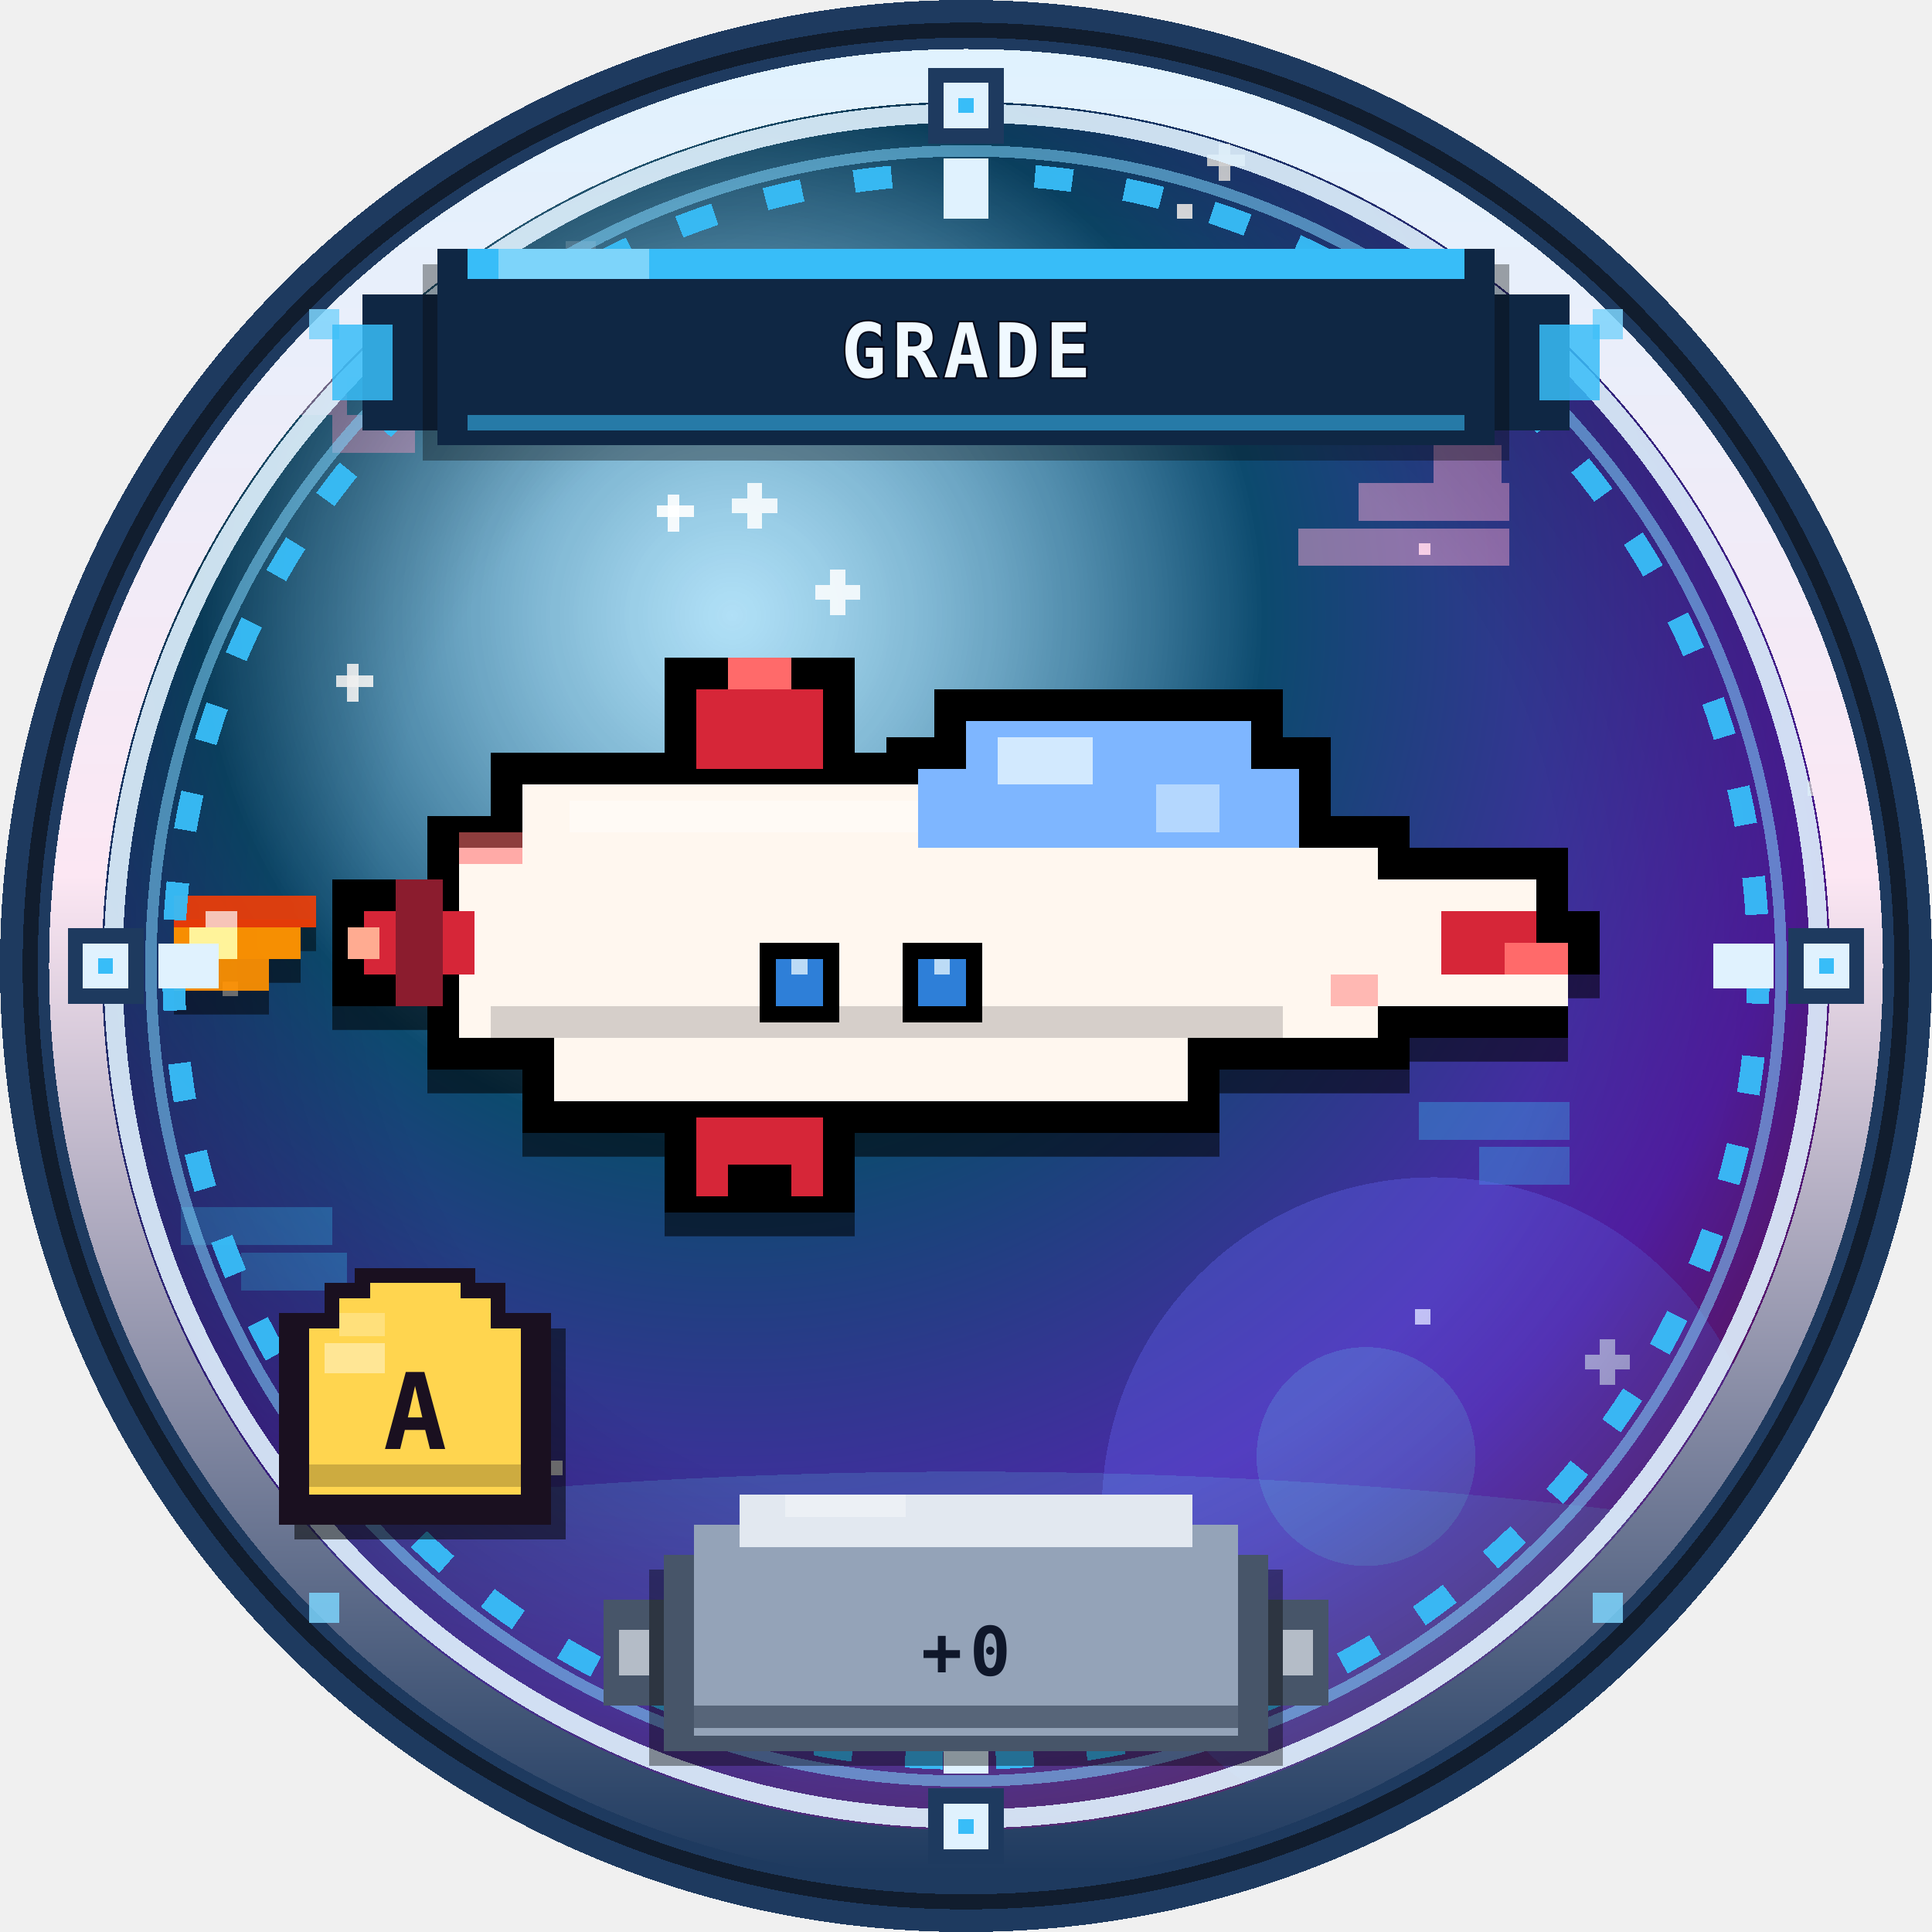
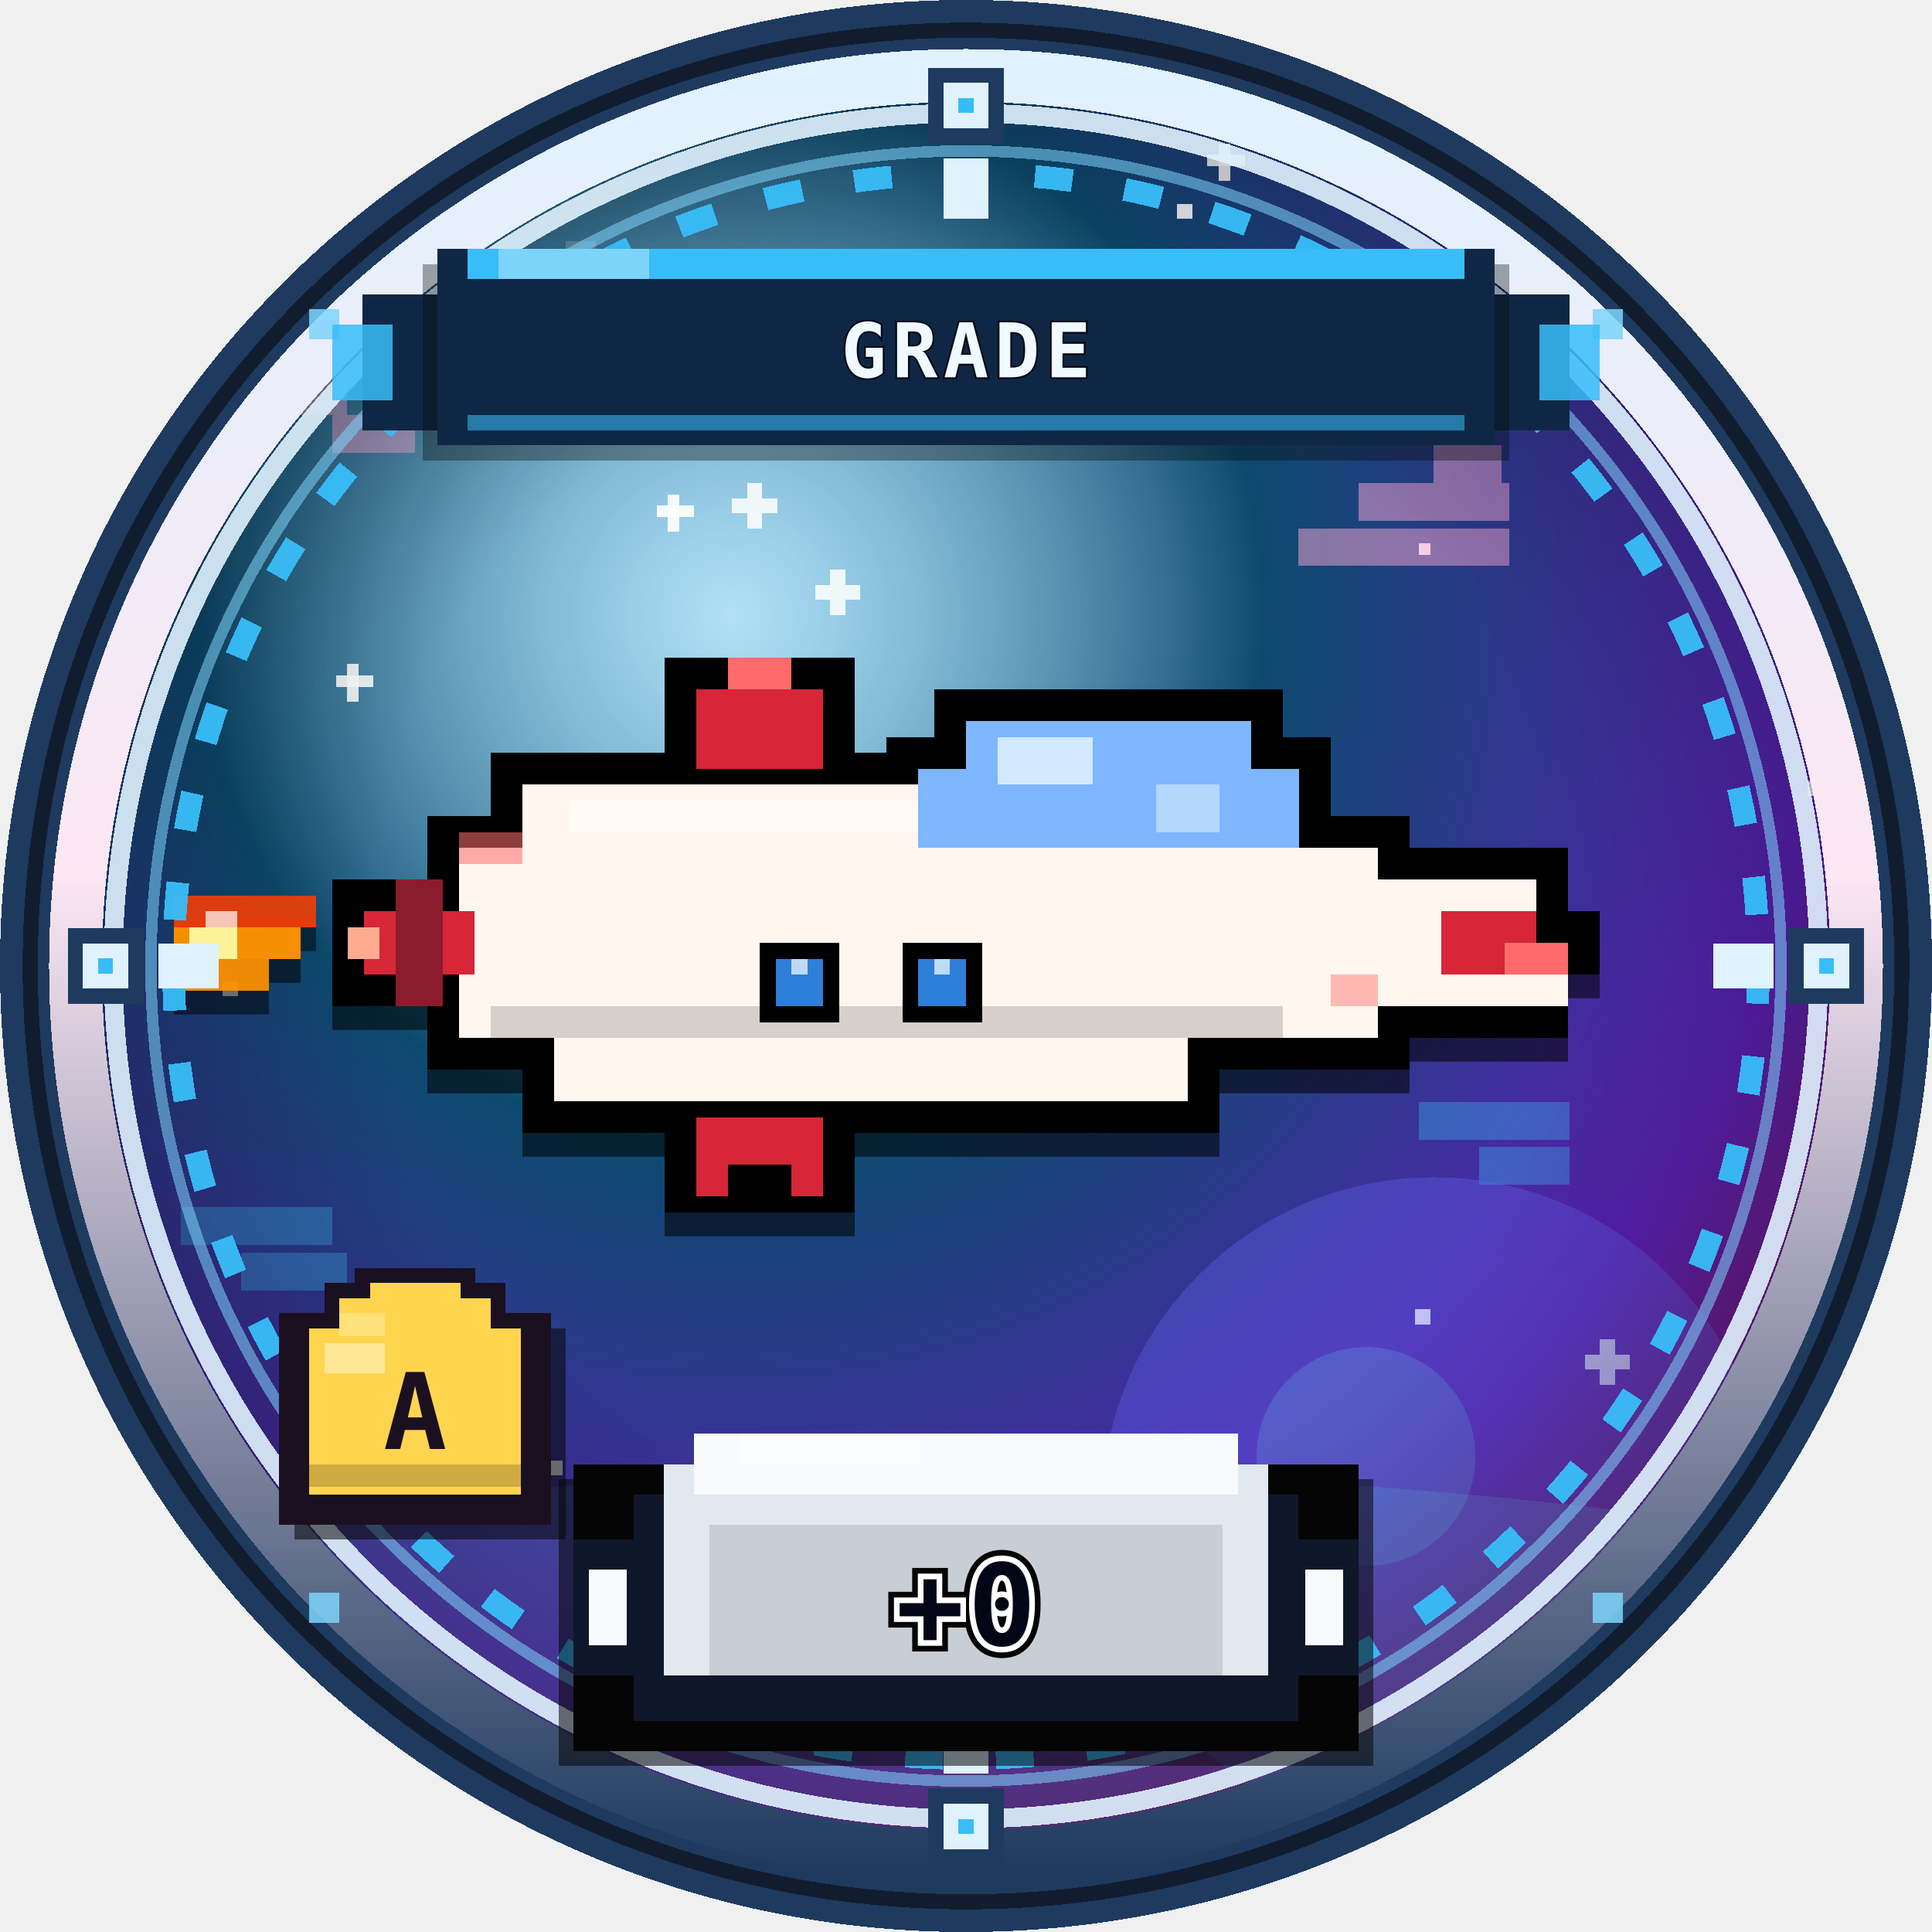
<svg xmlns="http://www.w3.org/2000/svg" viewBox="0 0 512 512" class="w-full h-full" shape-rendering="crispEdges">
  <defs>
    <radialGradient id="bg_badge_65" cx="38%" cy="32%" r="78%">
      <stop offset="0%" stop-color="#7dd3fc" stop-opacity="0.55" />
      <stop offset="35%" stop-color="#0c4a6e" />
      <stop offset="72%" stop-color="#5b21b6" />
      <stop offset="100%" stop-color="#9d174d" />
    </radialGradient>
    <linearGradient id="hull_badge_65" x1="0%" y1="0%" x2="100%" y2="0%">
      <stop offset="0%" stop-color="#e0e0e0" />
      <stop offset="50%" stop-color="#ffffff" />
      <stop offset="100%" stop-color="#d0d0d0" />
    </linearGradient>
    <linearGradient id="frame_badge_65" x1="0%" y1="0%" x2="100%" y2="100%">
      <stop offset="0%" stop-color="#e0f2fe" />
      <stop offset="50%" stop-color="#fce7f3" />
      <stop offset="100%" stop-color="#fef9c3" />
    </linearGradient>
    <linearGradient id="rim_badge_65" x1="0%" y1="0%" x2="0%" y2="100%">
      <stop offset="0%" stop-color="#e0f2fe" />
      <stop offset="45%" stop-color="#fce7f3" />
      <stop offset="100%" stop-color="#1e3a5f" />
    </linearGradient>
    <radialGradient id="vignette_badge_65" cx="50%" cy="48%" r="55%">
      <stop offset="55%" stop-color="#000000" stop-opacity="0" />
      <stop offset="100%" stop-color="#000000" stop-opacity="0.42" />
    </radialGradient>
    <filter id="shadow_badge_65" x="-50%" y="-50%" width="200%" height="200%">
      <feDropShadow dx="0" dy="6" stdDeviation="0" flood-color="#000" flood-opacity="0.55" />
    </filter>
    <filter id="glow_badge_65">
      <feGaussianBlur stdDeviation="1.2" result="blur" />
      <feComposite in="SourceGraphic" in2="blur" operator="over" />
    </filter>
    <filter id="text_glow_badge_65" x="-50%" y="-50%" width="200%" height="200%">
      <feGaussianBlur stdDeviation="2" result="blur" />
      <feMerge>
        <feMergeNode in="blur" />
        <feMergeNode in="SourceGraphic" />
      </feMerge>
    </filter>
    <clipPath id="clip_badge_65">
      <circle cx="256" cy="256" r="236" />
    </clipPath>
  </defs>
  <g clip-path="url(#clip_badge_65)">
    <rect width="512" height="512" fill="url(#bg_badge_65)" />
    <g fill="#ffffff" shape-rendering="crispEdges">
      <rect x="220" y="151" width="4" height="4" fill-opacity="0.85" />
      <rect x="216" y="155" width="12" height="4" fill-opacity="0.85" />
      <rect x="220" y="159" width="4" height="4" fill-opacity="0.85" />
      <rect x="230" y="250" width="10" height="3" fill-opacity="0.9" />
      <rect x="233" y="247" width="3" height="10" fill-opacity="0.9" />
      <rect x="185" y="291" width="4" height="4" fill-opacity="0.85" />
      <rect x="181" y="295" width="12" height="4" fill-opacity="0.85" />
      <rect x="185" y="299" width="4" height="4" fill-opacity="0.85" />
      <rect x="59" y="260" width="4" height="4" fill-opacity="0.95" />
      <rect x="312" y="54" width="4" height="4" fill-opacity="0.95" />
      <rect x="424" y="355" width="4" height="4" fill-opacity="0.85" />
      <rect x="420" y="359" width="12" height="4" fill-opacity="0.85" />
      <rect x="424" y="363" width="4" height="4" fill-opacity="0.85" />
      <rect x="89" y="179" width="10" height="3" fill-opacity="0.9" />
      <rect x="92" y="176" width="3" height="10" fill-opacity="0.9" />
      <rect x="198" y="128" width="4" height="4" fill-opacity="0.85" />
      <rect x="194" y="132" width="12" height="4" fill-opacity="0.85" />
      <rect x="198" y="136" width="4" height="4" fill-opacity="0.85" />
      <rect x="318" y="195" width="4" height="4" fill-opacity="0.95" />
      <rect x="375" y="347" width="4" height="4" fill-opacity="0.95" />
      <rect x="376" y="144" width="3" height="3" fill-opacity="0.95" />
      <rect x="145" y="387" width="4" height="4" fill-opacity="0.95" />
      <rect x="100" y="360" width="3" height="3" fill-opacity="0.95" />
      <rect x="483" y="203" width="4" height="4" fill-opacity="0.85" />
      <rect x="479" y="207" width="12" height="4" fill-opacity="0.85" />
      <rect x="483" y="211" width="4" height="4" fill-opacity="0.85" />
      <rect x="174" y="134" width="10" height="3" fill-opacity="0.9" />
      <rect x="177" y="131" width="3" height="10" fill-opacity="0.9" />
      <rect x="115" y="269" width="10" height="3" fill-opacity="0.9" />
      <rect x="118" y="266" width="3" height="10" fill-opacity="0.9" />
      <rect x="320" y="41" width="10" height="3" fill-opacity="0.9" />
      <rect x="323" y="38" width="3" height="10" fill-opacity="0.9" />
      <rect x="153" y="217" width="4" height="4" fill-opacity="0.85" />
      <rect x="149" y="221" width="12" height="4" fill-opacity="0.85" />
      <rect x="153" y="225" width="4" height="4" fill-opacity="0.85" />
    </g>
    <g opacity="0.5" shape-rendering="crispEdges">
      <g fill="#f9a8d4">
        <rect x="56" y="100" width="36" height="10" />
        <rect x="72" y="90" width="44" height="10" />
        <rect x="88" y="110" width="22" height="10" />
        <rect x="360" y="128" width="40" height="10" />
        <rect x="344" y="140" width="56" height="10" />
        <rect x="380" y="118" width="18" height="10" />
      </g>
      <g fill="#38bdf8" opacity="0.7">
        <rect x="48" y="320" width="40" height="10" />
        <rect x="64" y="332" width="28" height="10" />
        <rect x="376" y="292" width="40" height="10" />
        <rect x="392" y="304" width="24" height="10" />
      </g>
      <g fill="url(#frame_badge_65)" opacity="0.45">
        <rect x="150" y="64" width="8" height="8" />
        <rect x="348" y="84" width="8" height="8" />
        <rect x="120" y="250" width="8" height="8" />
        <rect x="300" y="230" width="8" height="8" />
        <rect x="200" y="300" width="6" height="6" />
      </g>
    </g>
    <circle cx="380" cy="400" r="88" fill="#6366f1" fill-opacity="0.35" />
    <circle cx="362" cy="386" r="29" fill="#67e8f9" fill-opacity="0.18" />
    <path d="M-40 420 Q256 360 552 420 V520 H-40 Z" fill="#67e8f9" fill-opacity="0.16" />
    <rect width="512" height="512" fill="url(#vignette_badge_65)" />
  </g>
  <g transform="translate(256, 252) scale(1.05)" filter="url(#shadow_badge_65)">
    <g transform="translate(20, -2)" shape-rendering="crispEdges">
      <rect x="-140" y="-48" width="200" height="16" fill="#050505" />
      <rect x="-156" y="-32" width="248" height="64" fill="#050505" />
      <rect x="-132" y="32" width="176" height="16" fill="#050505" />
      <rect x="92" y="-24" width="40" height="48" fill="#050505" />
      <rect x="124" y="-8" width="16" height="16" fill="#050505" />
      <rect x="-180" y="-16" width="28" height="32" fill="#050505" />
      <rect x="-96" y="-72" width="48" height="28" fill="#050505" />
      <rect x="-96" y="40" width="48" height="28" fill="#050505" />
      <rect x="-28" y="-64" width="88" height="20" fill="#050505" />
      <rect x="-40" y="-52" width="112" height="28" fill="#050505" />
      <rect x="-132" y="-40" width="184" height="16" fill="#fff7ef" />
      <rect x="-148" y="-24" width="232" height="48" fill="#fff7ef" />
      <rect x="-124" y="24" width="160" height="16" fill="#fff7ef" />
      <rect x="84" y="-16" width="40" height="32" fill="#fff7ef" />
      <rect x="116" y="0" width="16" height="16" fill="#fff7ef" />
      <rect x="-140" y="16" width="200" height="8" fill="#1a1a22" opacity="0.18" />
      <rect x="-120" y="-36" width="140" height="8" fill="#ffffff" opacity="0.35" />
      <rect x="-88" y="-64" width="32" height="20" fill="#d62839" />
      <rect x="-80" y="-72" width="16" height="8" fill="#ff6b6b" />
      <rect x="-88" y="44" width="32" height="20" fill="#d62839" />
      <rect x="-80" y="56" width="16" height="8" fill="#050505" />
      <rect x="100" y="-8" width="24" height="16" fill="#d62839" />
      <rect x="116" y="0" width="16" height="8" fill="#ff6b6b" />
      <rect x="-172" y="-8" width="28" height="16" fill="#d62839" />
      <rect x="-164" y="-16" width="12" height="32" fill="#8b1e2d" />
      <rect x="-176" y="-4" width="8" height="8" fill="#ffab91" />
      <rect x="-20" y="-56" width="72" height="16" fill="#7eb6ff" />
      <rect x="-32" y="-44" width="96" height="20" fill="#7eb6ff" />
      <rect x="-12" y="-52" width="24" height="12" fill="#e0f2fe" opacity="0.85" />
      <rect x="28" y="-40" width="16" height="12" fill="#e0f2fe" opacity="0.55" />
      <rect x="-72" y="0" width="20" height="20" fill="#050505" />
      <rect x="-68" y="4" width="12" height="12" fill="#2f7fd8" />
      <rect x="-64" y="4" width="4" height="4" fill="#e0f2fe" opacity="0.8" />
      <rect x="-36" y="0" width="20" height="20" fill="#050505" />
      <rect x="-32" y="4" width="12" height="12" fill="#2f7fd8" />
      <rect x="-28" y="4" width="4" height="4" fill="#e0f2fe" opacity="0.8" />
      <rect x="-148" y="-28" width="16" height="8" fill="#ff6b6b" opacity="0.55" />
      <rect x="72" y="8" width="12" height="8" fill="#ff6b6b" opacity="0.45" />
      <rect x="-220" y="-12" width="36" height="8" fill="#ff3d00" opacity="0.85" />
      <rect x="-220" y="-4" width="32" height="8" fill="#ff9100" opacity="0.95" />
      <rect x="-220" y="4" width="24" height="8" fill="#ff9100" opacity="0.9" />
      <rect x="-216" y="-4" width="12" height="8" fill="#fff59d" opacity="0.98" />
      <rect x="-212" y="-8" width="8" height="4" fill="#ffffff" opacity="0.7" />
    </g>
  </g>
  <g shape-rendering="crispEdges" id="frame_badge_65_chrome">
    <circle cx="256" cy="256" r="248" fill="none" stroke="#1e3a5f" stroke-width="16" />
    <circle cx="256" cy="256" r="248" fill="none" stroke="#050505" stroke-width="4" opacity="0.55" />
    <circle cx="256" cy="256" r="236" fill="none" stroke="url(#rim_badge_65)" stroke-width="14" />
    <circle cx="256" cy="256" r="226" fill="none" stroke="#e0f2fe" stroke-width="5" opacity="0.9" />
    <circle cx="256" cy="256" r="216" fill="none" stroke="#7dd3fc" stroke-width="3" opacity="0.55" />
    <circle cx="256" cy="256" r="210" fill="none" stroke="#38bdf8" stroke-width="6" stroke-dasharray="10 14" opacity="0.95" />
    <rect x="250" y="42" width="12" height="16" fill="#e0f2fe" />
    <rect x="250" y="454" width="12" height="16" fill="#e0f2fe" />
    <rect x="42" y="250" width="16" height="12" fill="#e0f2fe" />
    <rect x="454" y="250" width="16" height="12" fill="#e0f2fe" />
    <rect x="246" y="18" width="20" height="20" fill="#1e3a5f" />
    <rect x="250" y="22" width="12" height="12" fill="#e0f2fe" />
    <rect x="254" y="26" width="4" height="4" fill="#38bdf8" />
    <rect x="474" y="246" width="20" height="20" fill="#1e3a5f" />
    <rect x="478" y="250" width="12" height="12" fill="#e0f2fe" />
    <rect x="482" y="254" width="4" height="4" fill="#38bdf8" />
    <rect x="246" y="474" width="20" height="20" fill="#1e3a5f" />
    <rect x="250" y="478" width="12" height="12" fill="#e0f2fe" />
    <rect x="254" y="482" width="4" height="4" fill="#38bdf8" />
    <rect x="18" y="246" width="20" height="20" fill="#1e3a5f" />
    <rect x="22" y="250" width="12" height="12" fill="#e0f2fe" />
    <rect x="26" y="254" width="4" height="4" fill="#38bdf8" />
    <rect x="82" y="82" width="8" height="8" fill="#7dd3fc" opacity="0.85" />
    <rect x="422" y="82" width="8" height="8" fill="#7dd3fc" opacity="0.85" />
    <rect x="82" y="422" width="8" height="8" fill="#7dd3fc" opacity="0.85" />
    <rect x="422" y="422" width="8" height="8" fill="#7dd3fc" opacity="0.85" />
  </g>
  <g shape-rendering="crispEdges" id="name_badge_65">
    <rect x="96" y="78" width="20" height="36" fill="#0f2744" />
    <rect x="396" y="78" width="20" height="36" fill="#0f2744" />
    <rect x="88" y="86" width="16" height="20" fill="#38bdf8" opacity="0.85" />
    <rect x="408" y="86" width="16" height="20" fill="#38bdf8" opacity="0.85" />
    <rect x="112" y="70" width="288" height="52" fill="#050505" opacity="0.35" />
    <rect x="116" y="66" width="280" height="52" fill="#0f2744" />
    <rect x="124" y="74" width="264" height="36" fill="#0f2744" />
    <rect x="124" y="66" width="264" height="8" fill="#38bdf8" />
    <rect x="132" y="66" width="40" height="8" fill="#ffffff" opacity="0.35" />
    <rect x="124" y="110" width="264" height="4" fill="#38bdf8" opacity="0.55" />
    <text x="256" y="100" font-family="Galmuri11, monospace" font-size="20" font-weight="bold" fill="#f0f9ff" stroke="#020617" stroke-width="0.9" paint-order="stroke" text-anchor="middle" letter-spacing="1.5">GRADE</text>
  </g>
  <g shape-rendering="crispEdges" id="grade_badge_65">
    <rect x="78" y="352" width="72" height="56" fill="#050505" opacity="0.55" />
    <rect x="74" y="348" width="72" height="56" fill="#1a1020" />
    <rect x="86" y="340" width="48" height="12" fill="#1a1020" />
    <rect x="94" y="336" width="32" height="8" fill="#1a1020" />
    <rect x="82" y="352" width="56" height="44" fill="#ffd54f" />
    <rect x="90" y="344" width="40" height="12" fill="#ffd54f" />
    <rect x="98" y="340" width="24" height="8" fill="#ffd54f" />
    <rect x="86" y="356" width="16" height="8" fill="#ffffff" opacity="0.4" />
    <rect x="90" y="348" width="12" height="6" fill="#ffffff" opacity="0.25" />
    <rect x="82" y="388" width="56" height="6" fill="#050505" opacity="0.2" />
    <text x="110" y="384" font-family="Galmuri11, monospace" font-size="28" font-weight="bold" fill="#1a1020" text-anchor="middle">A</text>
  </g>
  <g shape-rendering="crispEdges" id="enhance_badge_65">
-     <rect x="160" y="424" width="16" height="28" fill="#475569" />
-     <rect x="336" y="424" width="16" height="28" fill="#475569" />
-     <rect x="164" y="432" width="8" height="12" fill="#e2e8f0" opacity="0.7" />
-     <rect x="340" y="432" width="8" height="12" fill="#e2e8f0" opacity="0.7" />
-     <rect x="172" y="416" width="168" height="52" fill="#050505" opacity="0.4" />
-     <rect x="176" y="412" width="160" height="52" fill="#475569" />
-     <rect x="184" y="404" width="144" height="56" fill="#94a3b8" />
-     <rect x="196" y="396" width="120" height="14" fill="#e2e8f0" />
-     <rect x="208" y="396" width="32" height="6" fill="#ffffff" opacity="0.35" />
-     <rect x="184" y="452" width="144" height="6" fill="#475569" opacity="0.8" />
-     <text x="256" y="444" font-family="Galmuri11, monospace" font-size="18" font-weight="bold" fill="#0f172a" text-anchor="middle" letter-spacing="2">+0</text>
+     <rect x="148" y="392" width="216" height="76" fill="#050505" opacity="0.55" />
+     <rect x="152" y="388" width="208" height="76" fill="#050505" />
+     <rect x="152" y="408" width="18" height="36" fill="#0f172a" />
+     <rect x="342" y="408" width="18" height="36" fill="#0f172a" />
+     <rect x="156" y="416" width="10" height="20" fill="#f8fafc" />
+     <rect x="346" y="416" width="10" height="20" fill="#f8fafc" />
+     <rect x="168" y="396" width="176" height="60" fill="#0f172a" />
+     <rect x="176" y="388" width="160" height="64" fill="#e2e8f0" />
+     <rect x="184" y="380" width="144" height="16" fill="#f8fafc" />
+     <rect x="196" y="380" width="48" height="8" fill="#ffffff" opacity="0.55" />
+     <rect x="188" y="404" width="136" height="40" fill="#050505" opacity="0.12" />
+     <rect x="176" y="444" width="160" height="8" fill="#0f172a" />
+     <text x="256" y="436" font-family="Galmuri11, monospace" font-size="30" font-weight="bold" fill="none" stroke="#050505" stroke-width="6" paint-order="stroke" text-anchor="middle" letter-spacing="1">+0</text>
+     <text x="256" y="436" font-family="Galmuri11, monospace" font-size="30" font-weight="bold" fill="#020617" stroke="#ffffff" stroke-width="3" paint-order="stroke" text-anchor="middle" letter-spacing="1">+0</text>
  </g>
</svg>
